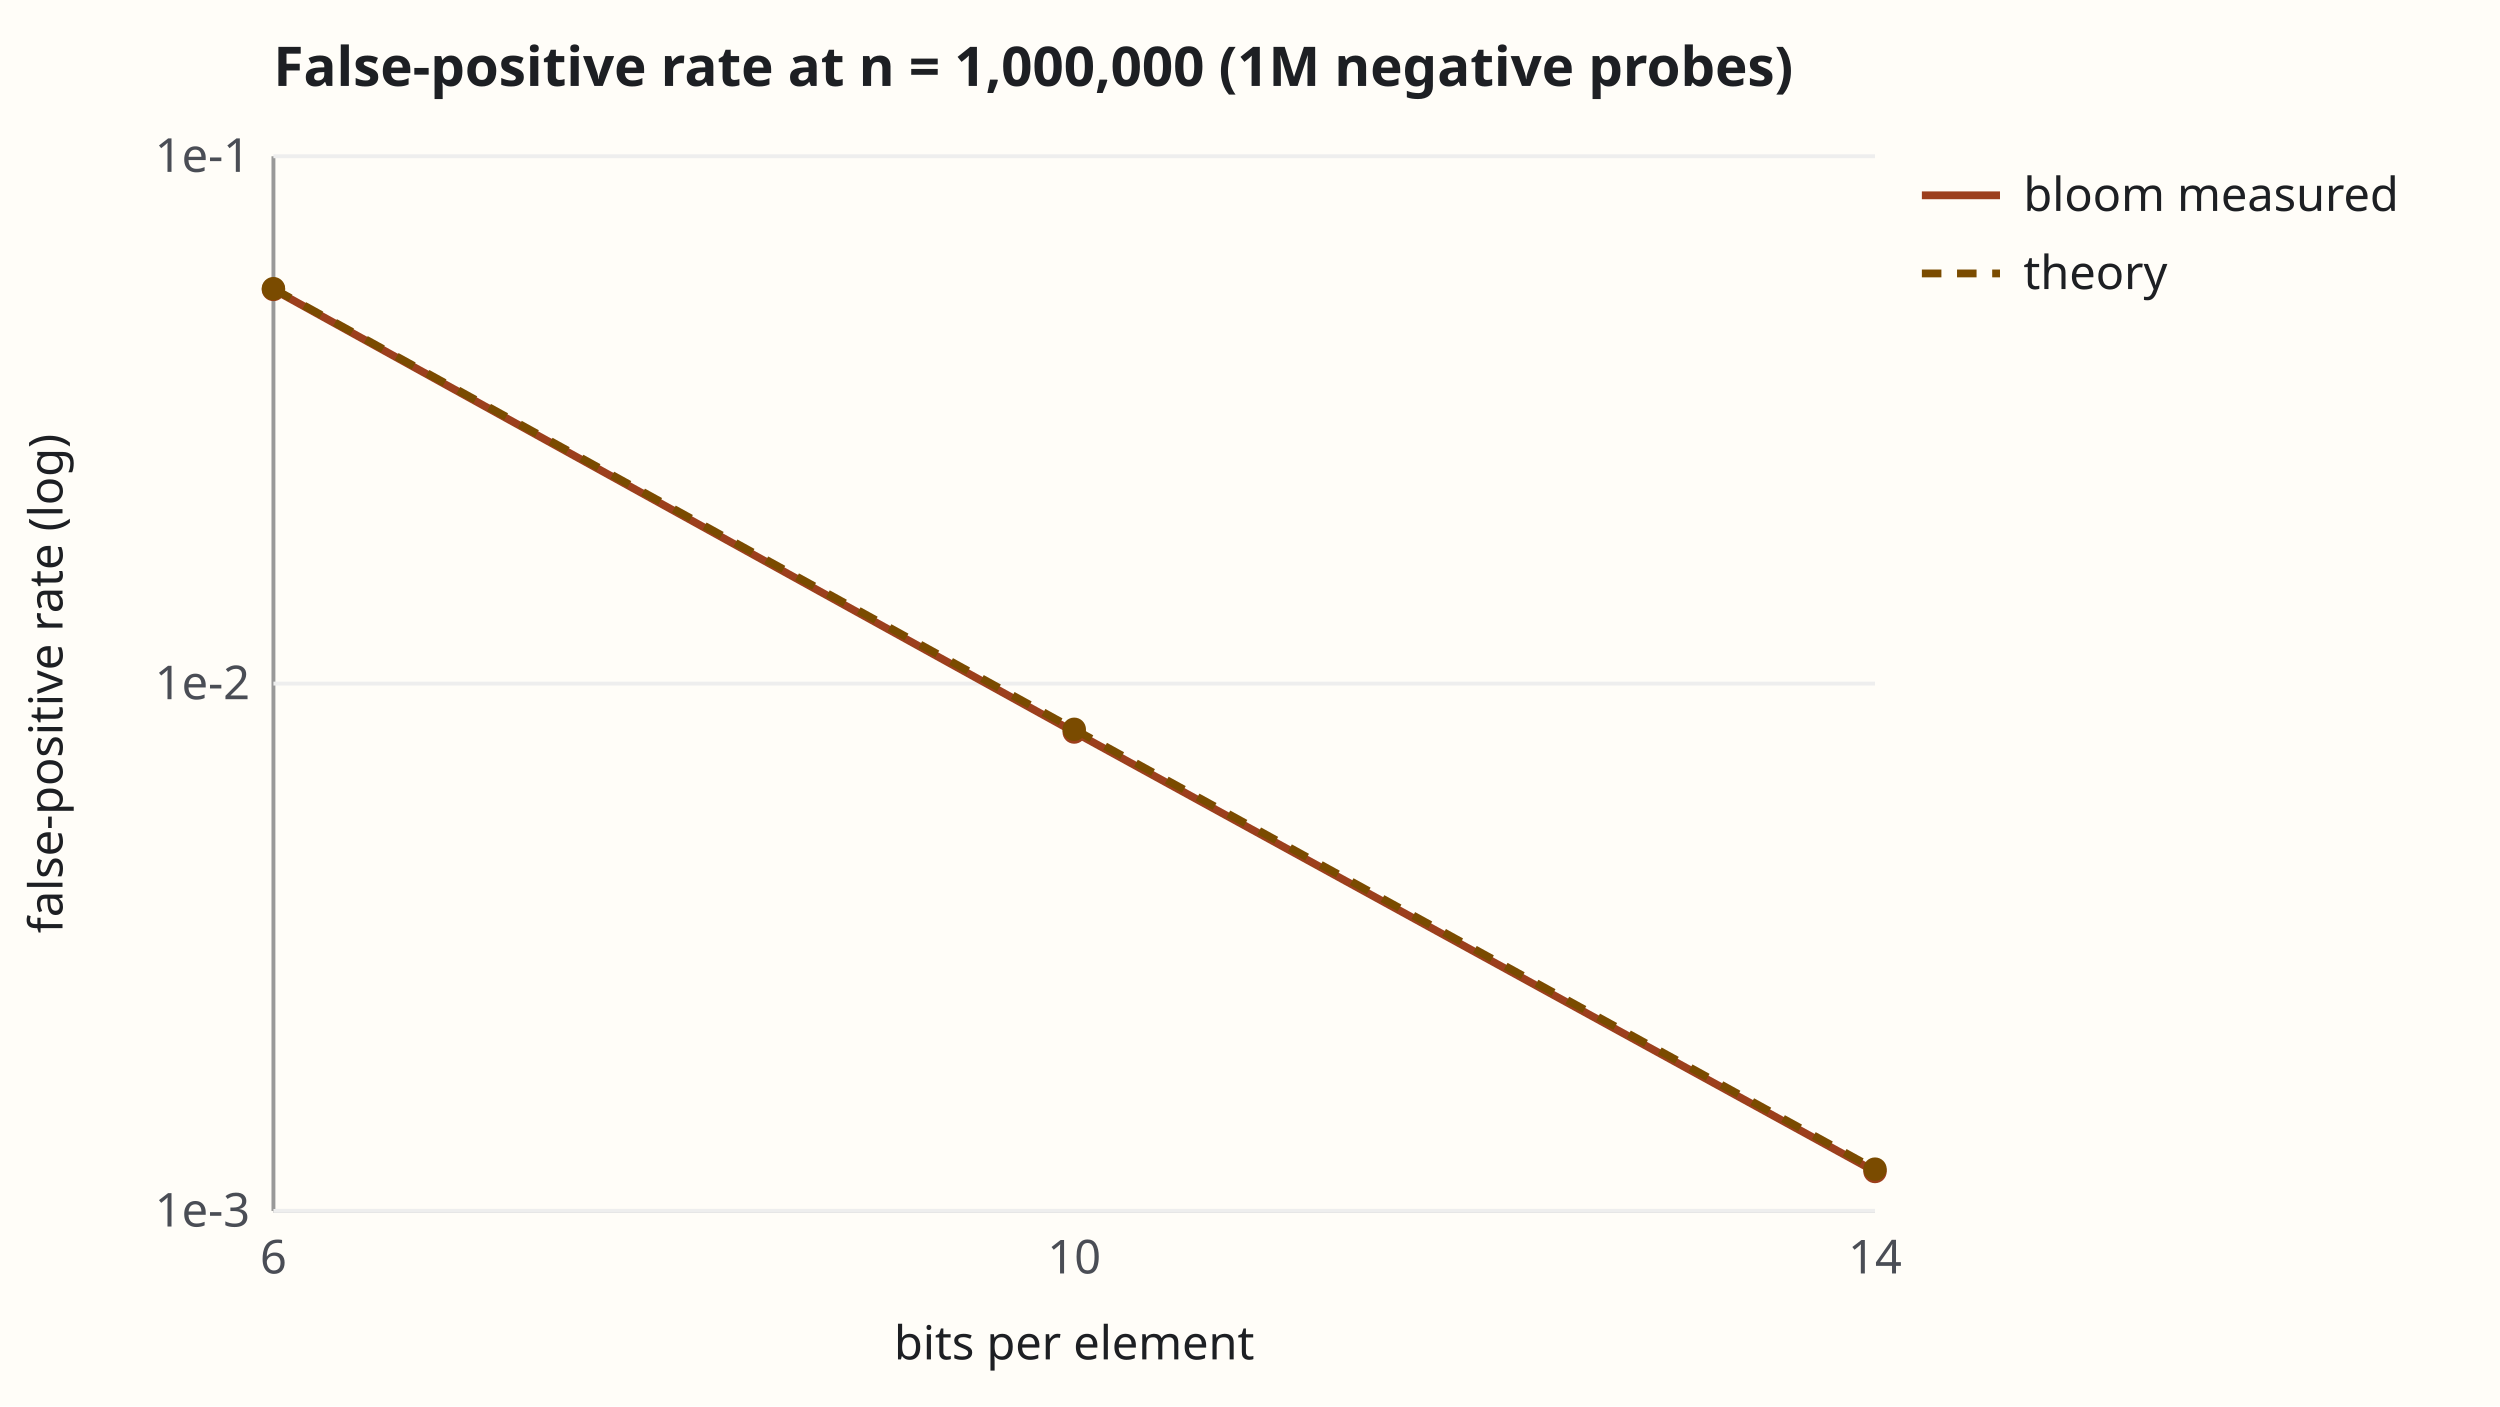
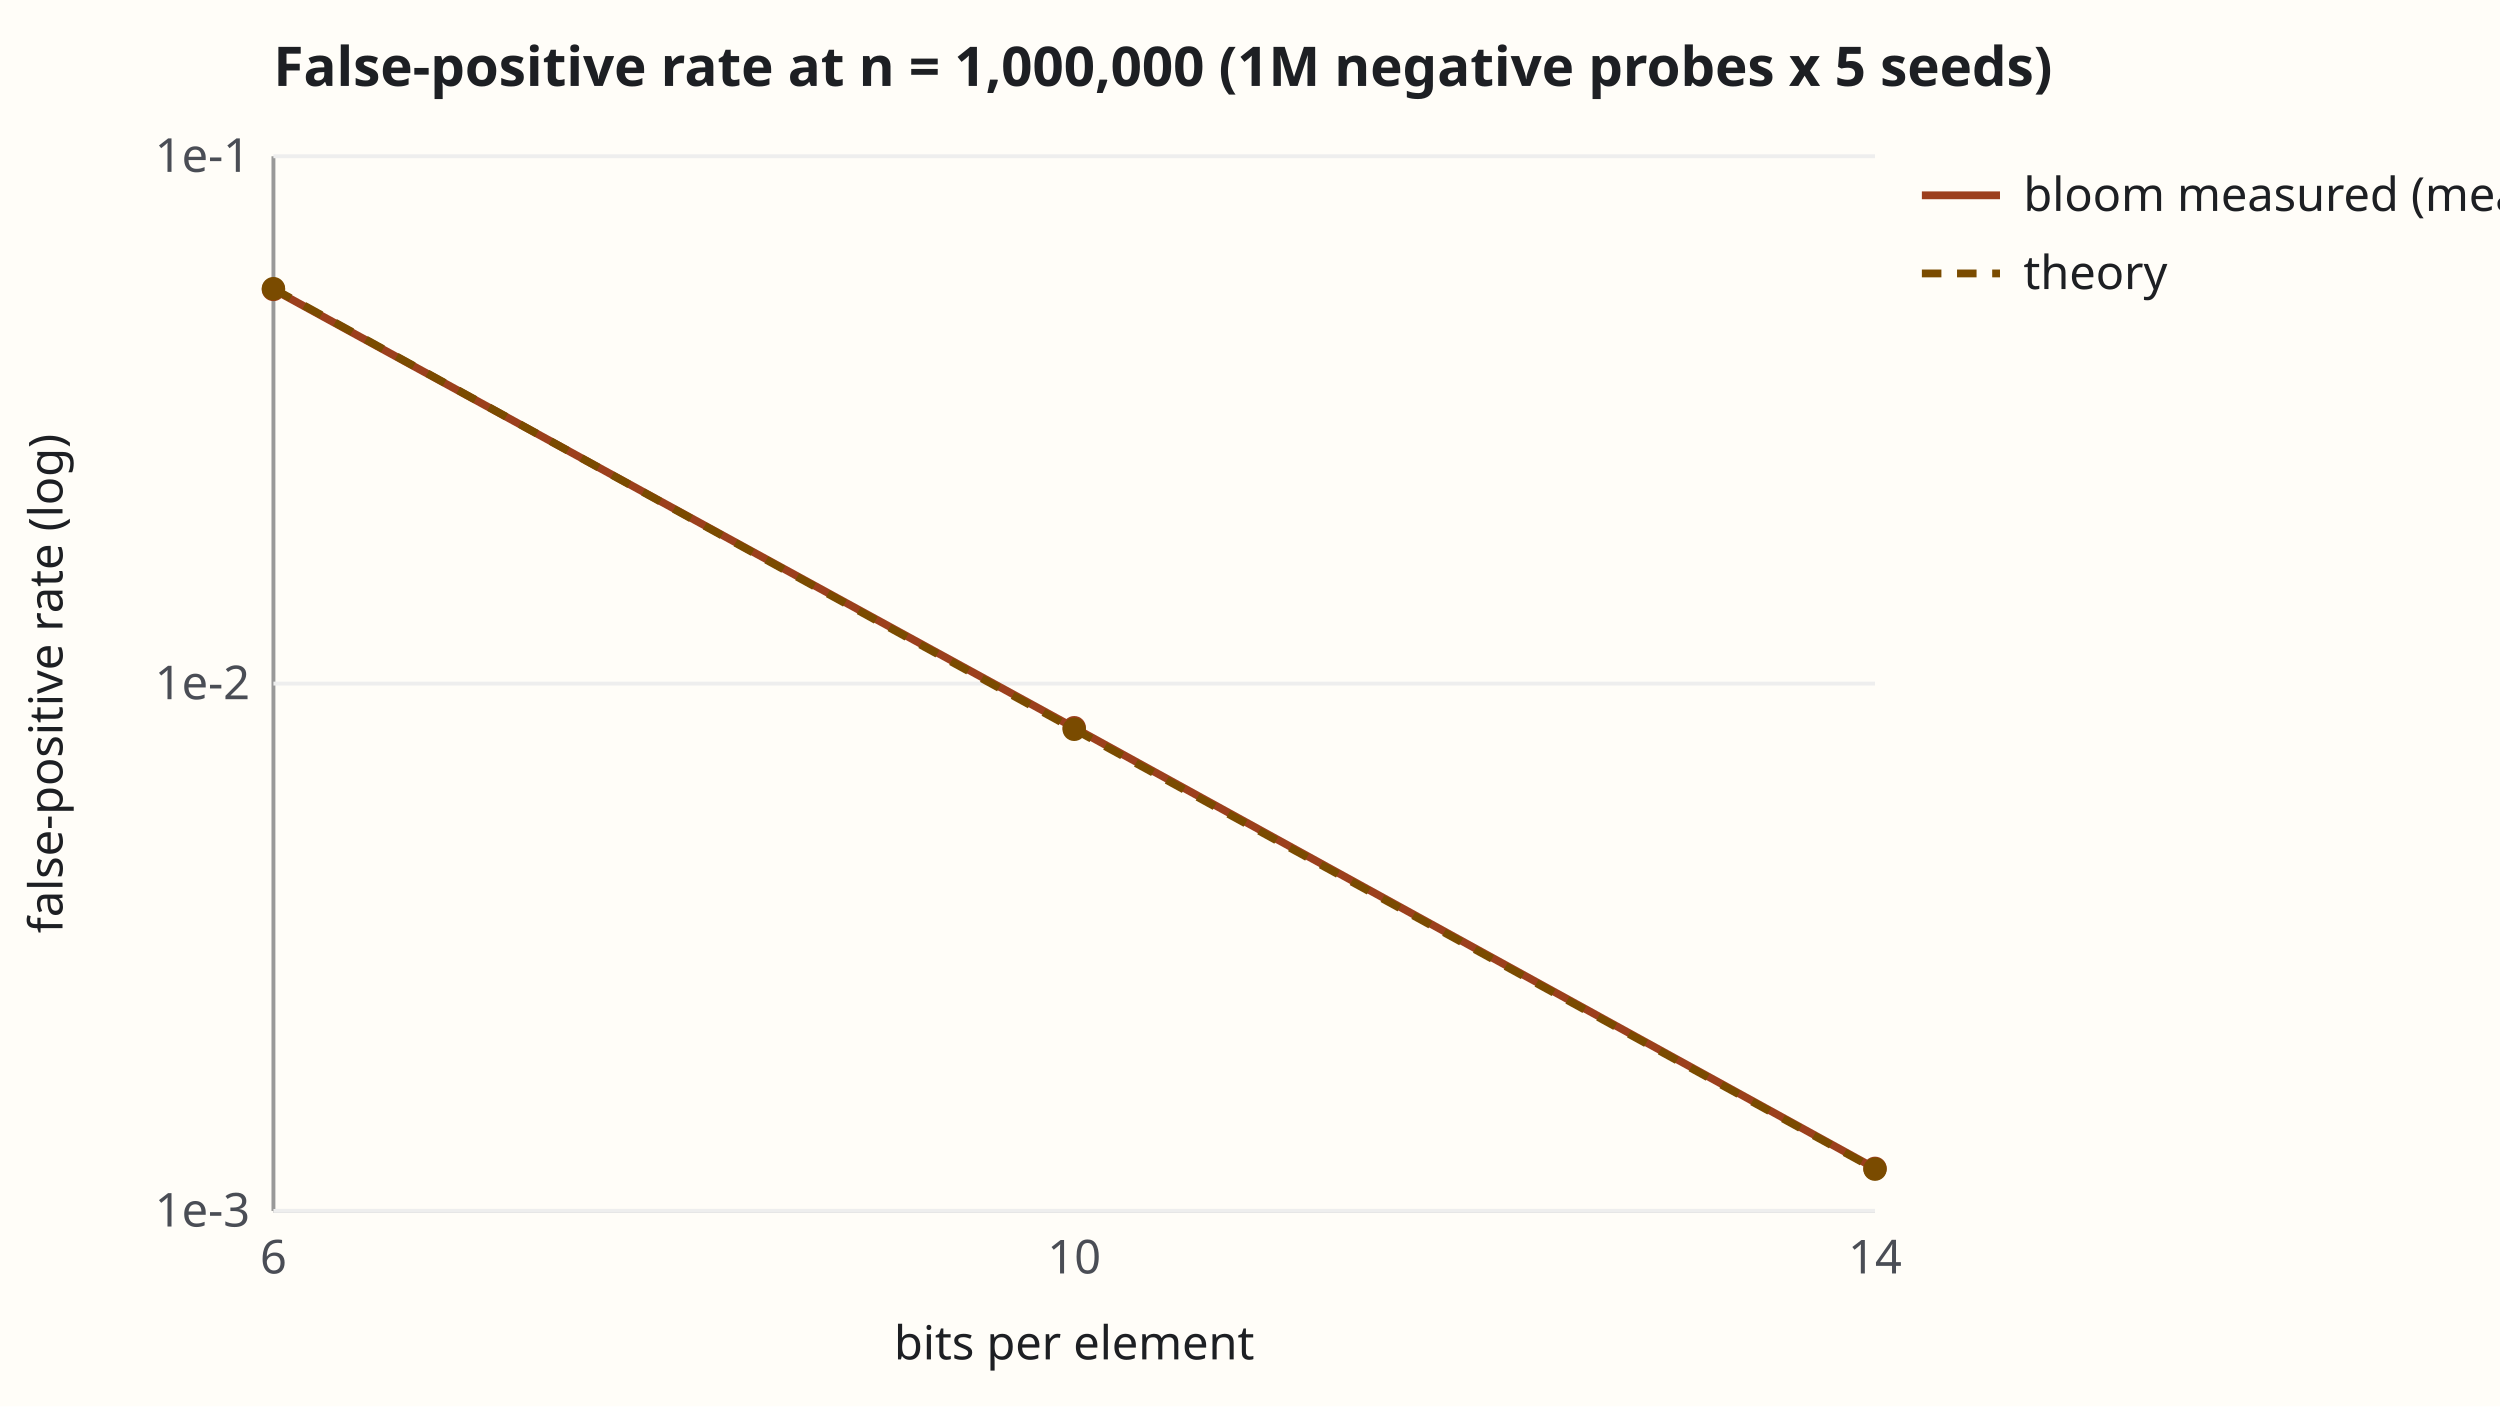
<svg xmlns="http://www.w3.org/2000/svg" viewBox="0 0 640 360" font-family="system-ui,sans-serif" font-size="12">
  <rect width="640" height="360" fill="#fffdf8" />
-   <text x="70" y="22" font-size="14" font-weight="600" fill="#1d1f23">False-positive rate at n = 1,000,000 (1M negative probes)</text>
+   <text x="70" y="22" font-size="14" font-weight="600" fill="#1d1f23">False-positive rate at n = 1,000,000 (1M negative probes x 5 seeds)</text>
  <line x1="70" y1="310" x2="480" y2="310" stroke="#999" />
  <line x1="70" y1="40" x2="70" y2="310" stroke="#999" />
  <line x1="70" y1="310.0" x2="480" y2="310.0" stroke="#eee" />
  <text x="64" y="314.0" text-anchor="end" fill="#4a4d55">1e-3</text>
  <line x1="70" y1="175.0" x2="480" y2="175.0" stroke="#eee" />
  <text x="64" y="179.0" text-anchor="end" fill="#4a4d55">1e-2</text>
  <line x1="70" y1="40.0" x2="480" y2="40.0" stroke="#eee" />
  <text x="64" y="44.0" text-anchor="end" fill="#4a4d55">1e-1</text>
  <text x="70.0" y="326" text-anchor="middle" fill="#4a4d55">6</text>
  <text x="275.0" y="326" text-anchor="middle" fill="#4a4d55">10</text>
  <text x="480.0" y="326" text-anchor="middle" fill="#4a4d55">14</text>
  <text x="275.0" y="348" text-anchor="middle" fill="#1d1f23">bits per element</text>
  <text transform="translate(16,175.0) rotate(-90)" text-anchor="middle" fill="#1d1f23">false-positive rate (log)</text>
-   <path d="M70.0,74.1 L275.0,187.4 L480.0,299.9" fill="none" stroke="#9c3f1d" stroke-width="2" />
+   <path d="M70.0,74.1 L275.0,186.3 L480.0,299.1" fill="none" stroke="#9c3f1d" stroke-width="2" />
  <circle cx="70.0" cy="74.1" r="3" fill="#9c3f1d" />
-   <circle cx="275.0" cy="187.4" r="3" fill="#9c3f1d" />
-   <circle cx="480.0" cy="299.9" r="3" fill="#9c3f1d" />
+   <circle cx="275.0" cy="186.3" r="3" fill="#9c3f1d" />
+   <circle cx="480.0" cy="299.1" r="3" fill="#9c3f1d" />
  <line x1="492" y1="50" x2="512" y2="50" stroke="#9c3f1d" stroke-width="2" />
-   <text x="518" y="54" fill="#1d1f23">bloom measured</text>
+   <text x="518" y="54" fill="#1d1f23">bloom measured (mean)</text>
  <path d="M70.0,73.9 L275.0,186.7 L480.0,299.3" fill="none" stroke="#7a4b00" stroke-width="2" stroke-dasharray="5 4" />
  <circle cx="70.0" cy="73.9" r="3" fill="#7a4b00" />
  <circle cx="275.0" cy="186.7" r="3" fill="#7a4b00" />
  <circle cx="480.0" cy="299.3" r="3" fill="#7a4b00" />
  <line x1="492" y1="70" x2="512" y2="70" stroke="#7a4b00" stroke-width="2" stroke-dasharray="5 4" />
  <text x="518" y="74" fill="#1d1f23">theory</text>
</svg>
